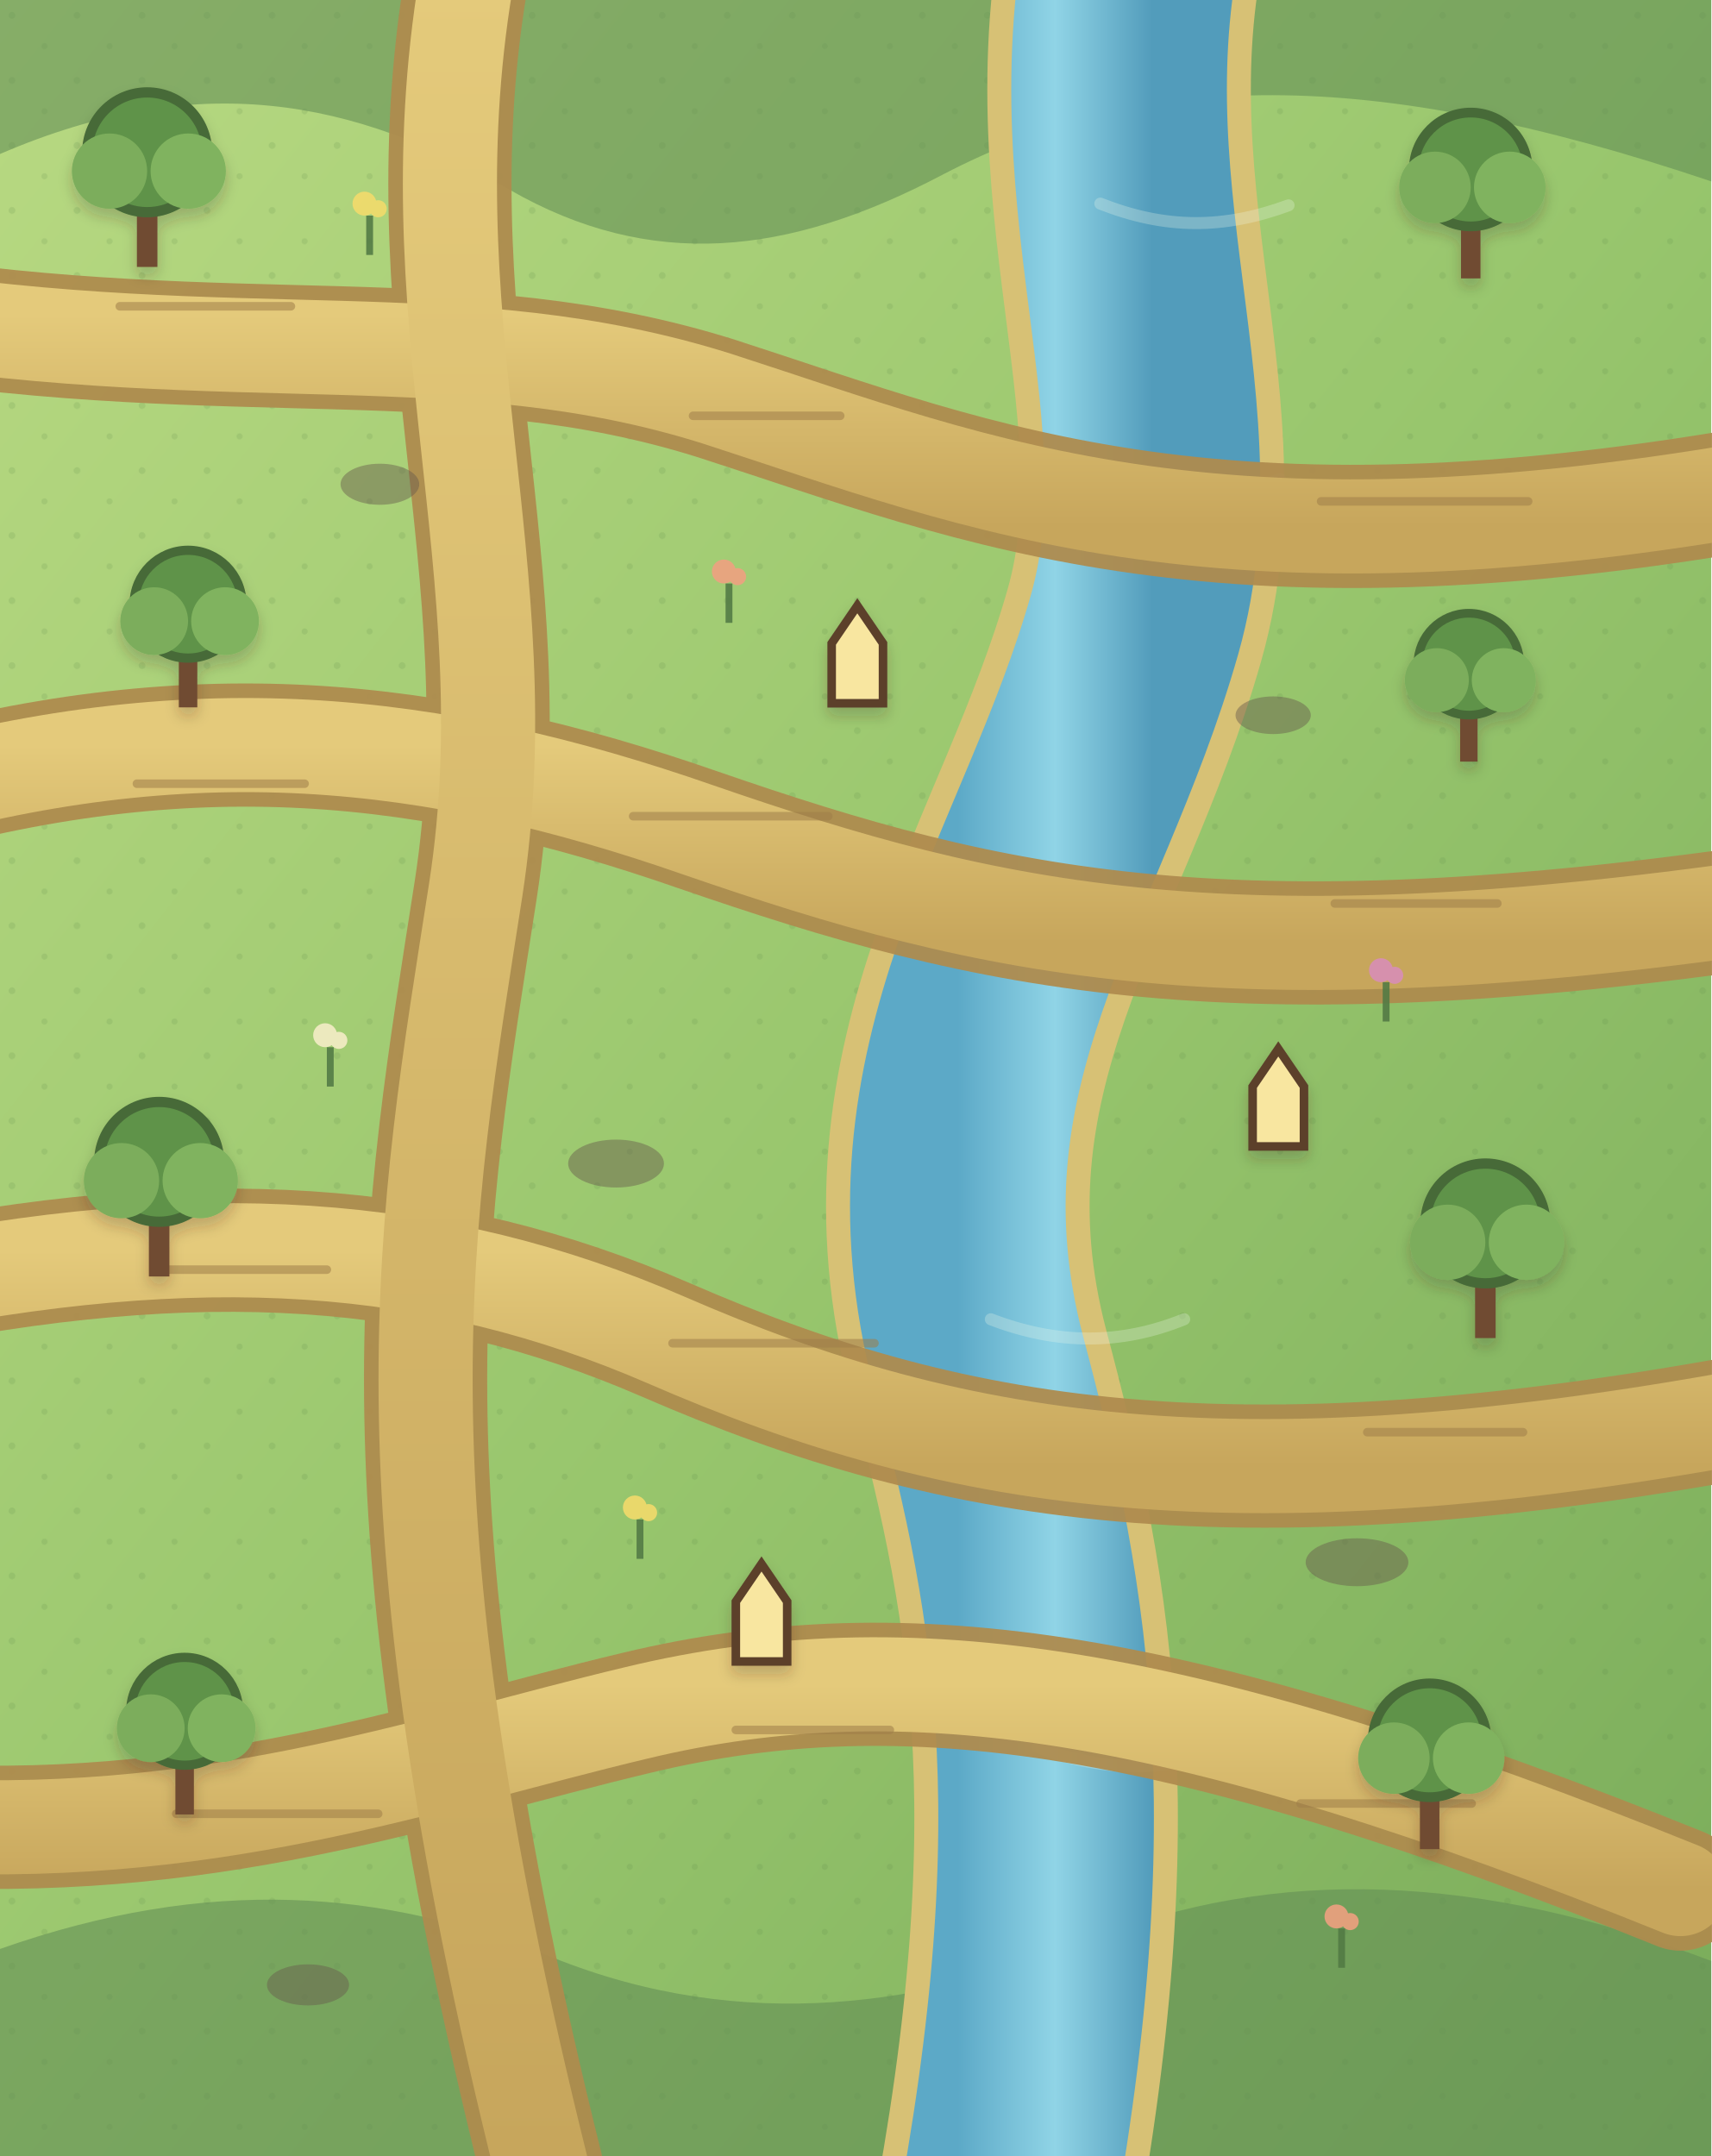
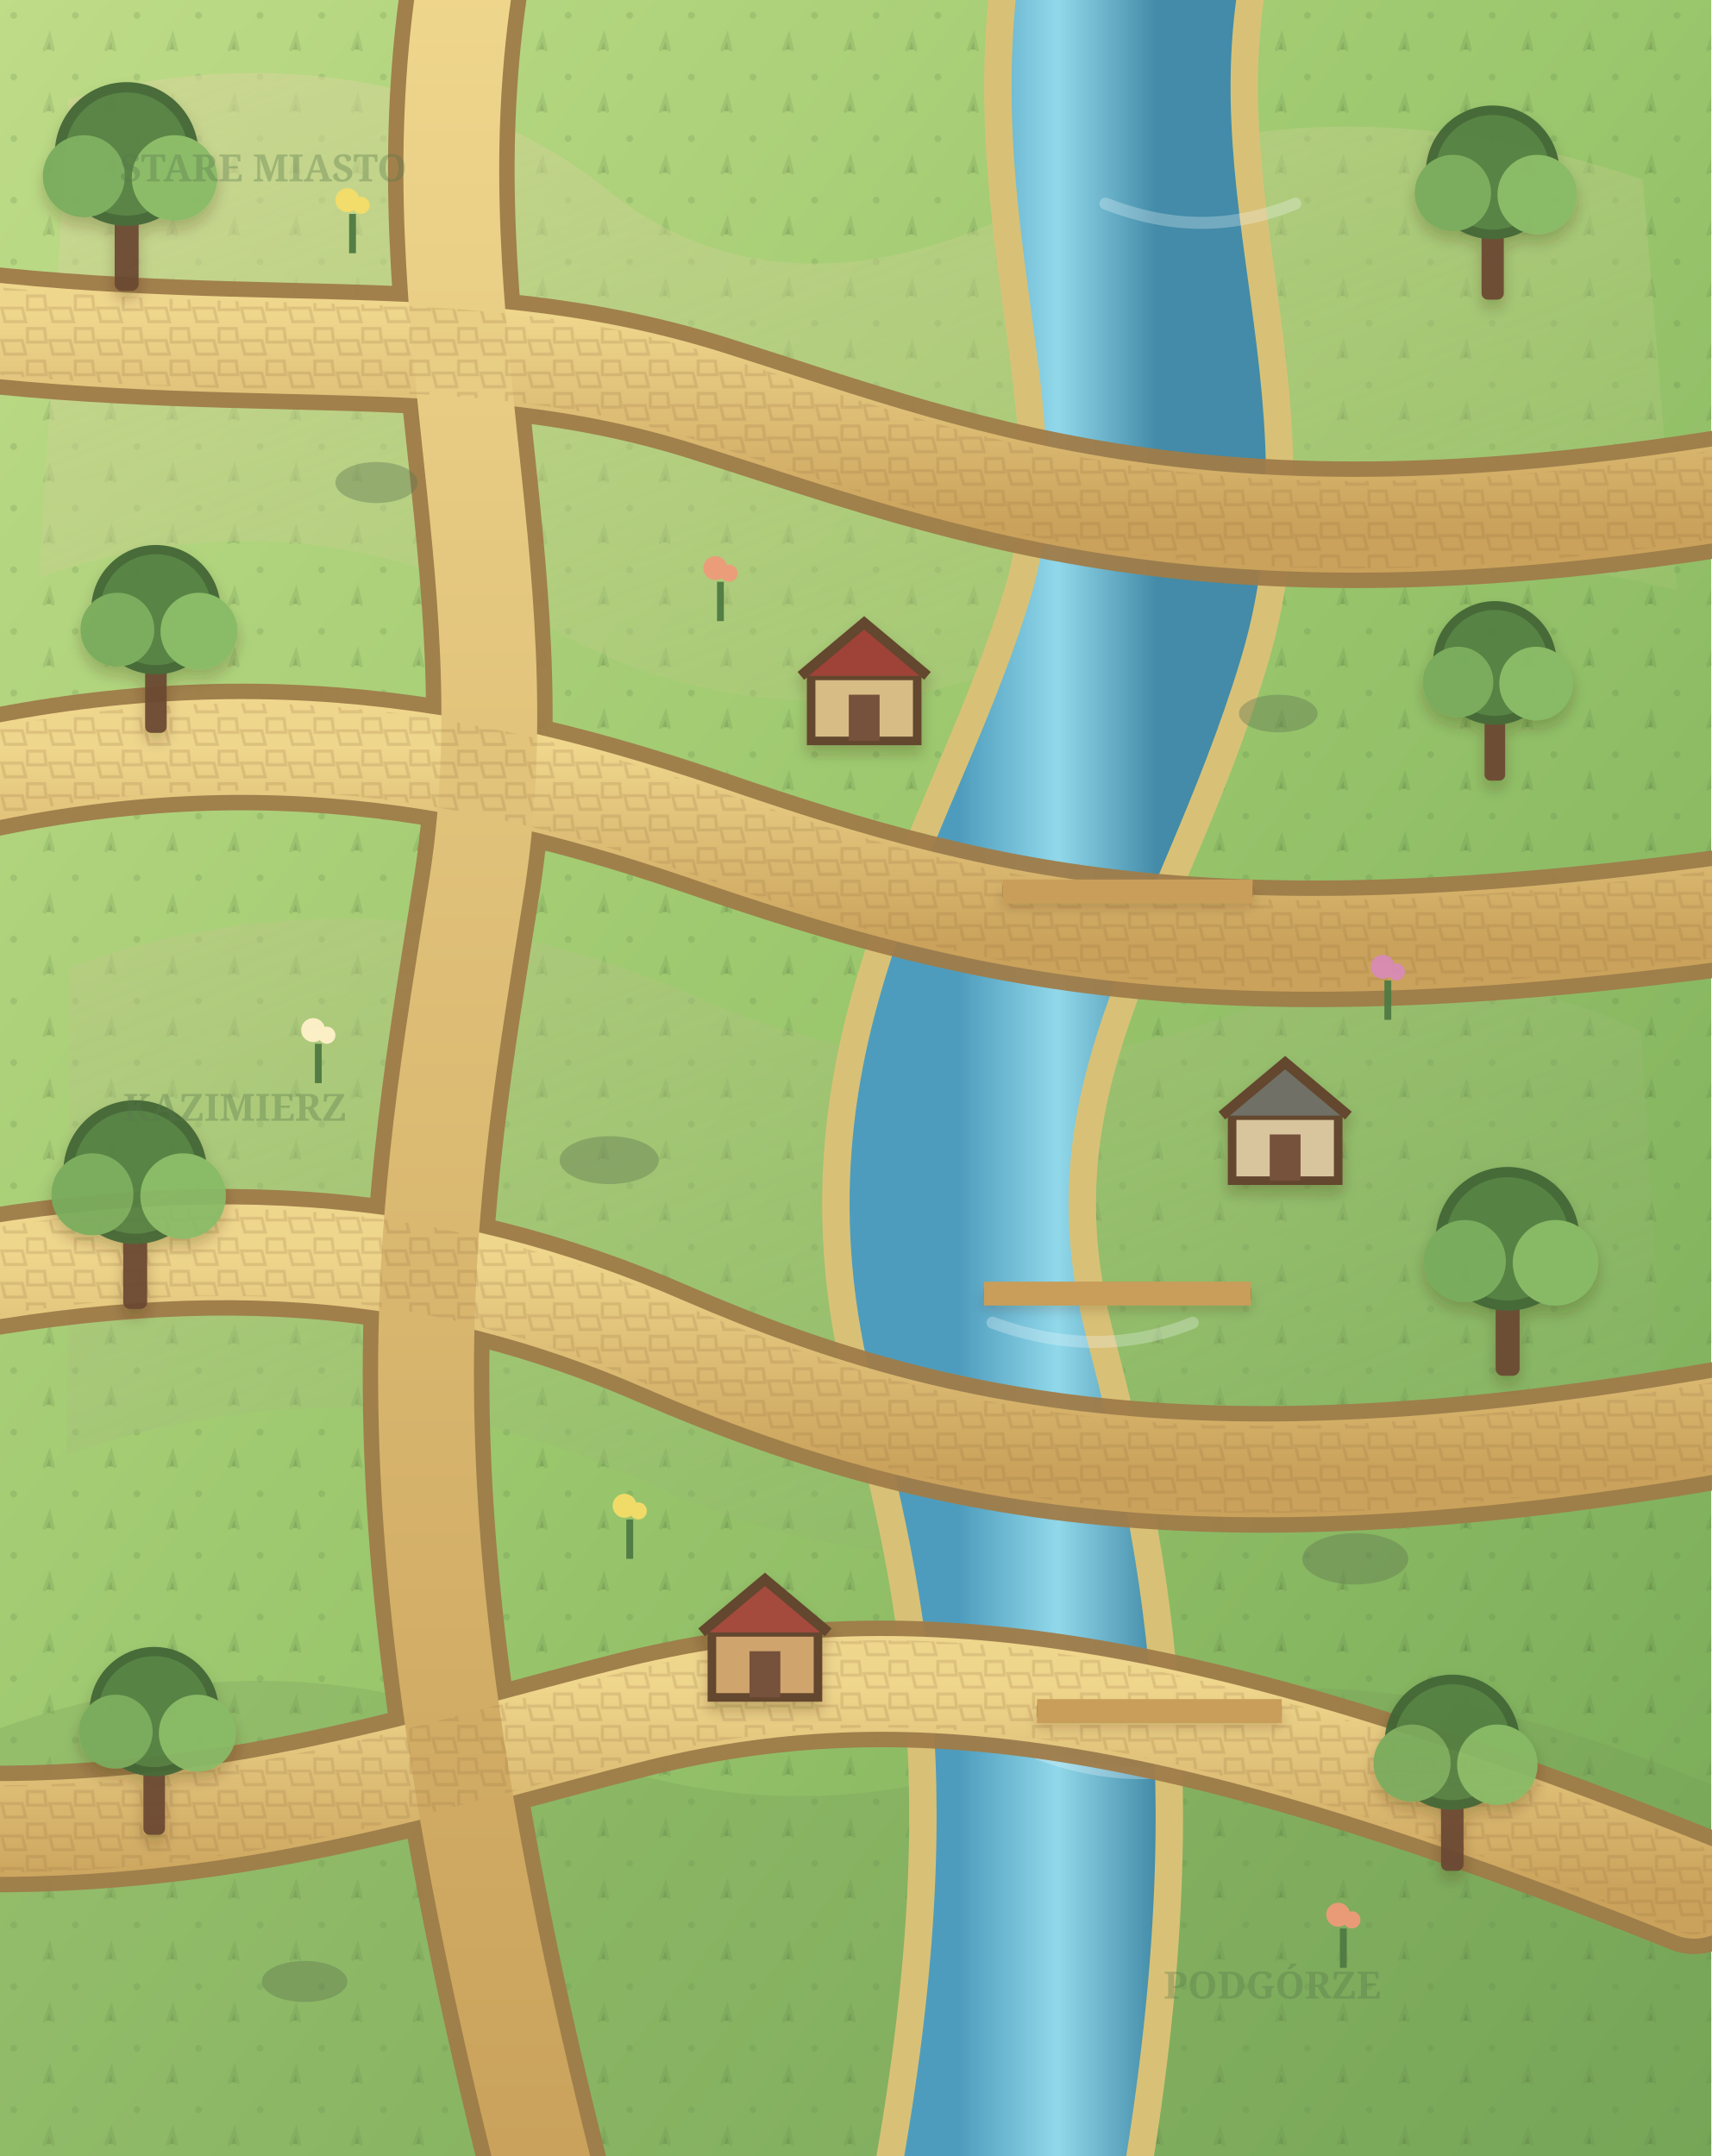
<svg xmlns="http://www.w3.org/2000/svg" viewBox="0 0 1000 1260" preserveAspectRatio="none">
  <defs>
-     <linearGradient id="g" x1="0" y1="0" x2="1" y2="1">
-       <stop offset="0" stop-color="#b8d982" />
-       <stop offset=".52" stop-color="#98c66d" />
-       <stop offset="1" stop-color="#79ab5a" />
+     <linearGradient id="grass" x1="0" y1="0" x2="1" y2="1">
+       <stop offset="0" stop-color="#bfdc88" />
+       <stop offset=".48" stop-color="#9bc76d" />
+       <stop offset="1" stop-color="#77a957" />
    </linearGradient>
-     <linearGradient id="w" x1="0" y1="0" x2="1" y2="0">
-       <stop offset="0" stop-color="#5ca9c7" />
-       <stop offset=".5" stop-color="#90d4e6" />
-       <stop offset="1" stop-color="#529cbb" />
+     <linearGradient id="water" x1="0" y1="0" x2="1" y2="0">
+       <stop offset="0" stop-color="#4e9cbd" />
+       <stop offset=".5" stop-color="#91d8ea" />
+       <stop offset="1" stop-color="#438ba8" />
    </linearGradient>
-     <linearGradient id="p" x1="0" y1="0" x2="0" y2="1">
-       <stop offset="0" stop-color="#e4ca7b" />
-       <stop offset="1" stop-color="#c7a65c" />
+     <linearGradient id="road" x1="0" y1="0" x2="0" y2="1">
+       <stop offset="0" stop-color="#efd68d" />
+       <stop offset="1" stop-color="#caa25b" />
    </linearGradient>
-     <filter id="s">
-       <feDropShadow dx="0" dy="5" stdDeviation="4" flood-color="#3d2b1f" flood-opacity=".22" />
+     <linearGradient id="oldTown" x1="0" y1="0" x2="1" y2="1">
+       <stop offset="0" stop-color="#d7d69a" stop-opacity=".6" />
+       <stop offset="1" stop-color="#adc47a" stop-opacity=".22" />
+     </linearGradient>
+     <linearGradient id="kaz" x1="0" y1="0" x2="1" y2="1">
+       <stop offset="0" stop-color="#c1c989" stop-opacity=".46" />
+       <stop offset="1" stop-color="#82ae67" stop-opacity=".18" />
+     </linearGradient>
+     <filter id="shadow" x="-30%" y="-30%" width="170%" height="180%">
+       <feDropShadow dx="0" dy="5" stdDeviation="4" flood-color="#352419" flood-opacity=".24" />
    </filter>
-     <pattern id="grassDots" width="38" height="38" patternUnits="userSpaceOnUse">
-       <circle cx="7" cy="9" r="2" fill="#638f50" opacity=".18" />
-       <circle cx="26" cy="27" r="1.8" fill="#4f7a43" opacity=".14" />
+     <pattern id="grassDots" width="36" height="36" patternUnits="userSpaceOnUse">
+       <circle cx="8" cy="9" r="2" fill="#527b45" opacity=".18" />
+       <path d="M26 29l3-8 2 8" stroke="#4a743e" stroke-width="2" opacity=".15" stroke-linecap="round" />
+     </pattern>
+     <pattern id="cobble" width="28" height="19" patternUnits="userSpaceOnUse">
+       <path d="M1 9h12l2 8H3zm15-7h10l1 8H16z" fill="none" stroke="#967244" stroke-width="1.8" opacity=".28" />
    </pattern>
  </defs>
-   <rect width="1000" height="1260" fill="url(#g)" />
+   <rect width="1000" height="1260" fill="url(#grass)" />
  <rect width="1000" height="1260" fill="url(#grassDots)" />
-   <g opacity=".58" fill="#638d55">
-     <path d="M0 90C116 40 207 58 298 111c82 47 162 39 253-9 117-61 247-64 449 4V0H0z" />
-     <path d="M0 1139c122-43 224-35 323 5 112 45 219 28 313-10 110-44 229-39 364 12v114H0z" />
+   <path d="M40 58C163 23 281 51 355 111c70 57 160 55 249 8 110-58 230-57 356-14l20 240c-146-35-251-22-344 26-102 52-217 53-318-6-98-57-195-61-295-28z" fill="url(#oldTown)" />
+   <path d="M41 565c137-49 262-28 367 18 108 47 209 46 303 13 98-34 185-25 248 7l15 255c-105-25-191-20-280 18-107 45-208 41-315-9-110-51-218-59-340-17z" fill="url(#kaz)" />
+   <path d="M0 1010c115-41 218-35 317 8 105 45 211 40 303-2 102-46 222-39 380 27v217H0z" fill="#729c58" opacity=".26" />
+   <path d="M675-80c-57 179 31 306-11 446-45 150-137 255-91 432 38 145 61 279 4 548" fill="none" stroke="#d8c176" stroke-width="160" />
+   <path d="M675-80c-57 179 31 306-11 446-45 150-137 255-91 432 38 145 61 279 4 548" fill="none" stroke="url(#water)" stroke-width="128" />
+   <g fill="none" stroke="#f4fdff" stroke-width="7" stroke-linecap="round" opacity=".28">
+     <path d="M646 119c39 15 74 15 111 0" />
+     <path d="M641 283c40 15 75 15 111 0" />
+     <path d="M593 531c39 16 76 16 114 0" />
+     <path d="M580 773c41 15 80 15 117 0" />
+     <path d="M607 1025c41 15 79 15 119 0" />
  </g>
-   <path d="M673-80c-54 177 28 311-10 445-42 148-137 257-91 432 38 143 62 274 7 543" fill="none" stroke="#d7c175" stroke-width="154" />
-   <path d="M673-80c-54 177 28 311-10 445-42 148-137 257-91 432 38 143 62 274 7 543" fill="none" stroke="url(#w)" stroke-width="126" />
-   <g fill="none" stroke="#eef9e9" stroke-width="7" stroke-linecap="round" opacity=".27">
-     <path d="M643 119c38 15 72 15 110 1" />
-     <path d="M640 279c38 15 72 15 108 1" />
-     <path d="M591 536c39 15 74 14 111 0" />
-     <path d="M579 771c39 15 76 15 113 0" />
-     <path d="M606 1021c40 15 77 15 114 0" />
+   <g fill="none" stroke="#9f7c48" stroke-width="74" stroke-linecap="round" opacity=".95">
+     <path d="M-75 184c213 33 338 1 490 49 155 49 301 111 651 45" />
+     <path d="M-72 468c183-52 327-35 482 18 174 60 314 92 663 38" />
+     <path d="M-72 756c189-41 326-29 461 30 171 74 344 102 685 34" />
+     <path d="M-61 1067c181 12 310-35 435-66 162-39 325-13 616 104" />
+     <path d="M274-24c-35 201 33 354 5 539-31 195-62 350 39 753" />
  </g>
-   <g fill="none" stroke="#ae8b4e" stroke-width="72" stroke-linecap="round" opacity=".94">
-     <path d="M-70 184c210 33 340 2 489 49 155 50 294 112 641 46" />
-     <path d="M-70 468c181-53 323-37 478 17 171 59 312 93 660 39" />
-     <path d="M-70 754c188-39 325-29 459 29 170 74 341 104 682 35" />
-     <path d="M-60 1066c180 12 306-35 432-65 158-38 320-14 610 103" />
-     <path d="M274-20c-37 205 33 352 4 540-30 193-61 348 39 749" />
+   <g fill="none" stroke="url(#road)" stroke-width="56" stroke-linecap="round">
+     <path d="M-75 184c213 33 338 1 490 49 155 49 301 111 651 45" />
+     <path d="M-72 468c183-52 327-35 482 18 174 60 314 92 663 38" />
+     <path d="M-72 756c189-41 326-29 461 30 171 74 344 102 685 34" />
+     <path d="M-61 1067c181 12 310-35 435-66 162-39 325-13 616 104" />
+     <path d="M274-24c-35 201 33 354 5 539-31 195-62 350 39 753" />
  </g>
-   <g fill="none" stroke="url(#p)" stroke-width="55" stroke-linecap="round">
-     <path d="M-70 184c210 33 340 2 489 49 155 50 294 112 641 46" />
-     <path d="M-70 468c181-53 323-37 478 17 171 59 312 93 660 39" />
-     <path d="M-70 754c188-39 325-29 459 29 170 74 341 104 682 35" />
-     <path d="M-60 1066c180 12 306-35 432-65 158-38 320-14 610 103" />
-     <path d="M274-20c-37 205 33 352 4 540-30 193-61 348 39 749" />
+   <g fill="none" stroke="url(#cobble)" stroke-width="51" stroke-linecap="round" opacity=".74">
+     <path d="M-75 184c213 33 338 1 490 49 155 49 301 111 651 45" />
+     <path d="M-72 468c183-52 327-35 482 18 174 60 314 92 663 38" />
+     <path d="M-72 756c189-41 326-29 461 30 171 74 344 102 685 34" />
+     <path d="M-61 1067c181 12 310-35 435-66 162-39 325-13 616 104" />
  </g>
-   <g opacity=".55" stroke="#9e7d48" stroke-width="5" stroke-linecap="round">
-     <path d="M70 179h100M405 243h86M772 293h121M80 458h98M370 477h114M780 528h95M97 742h94M393 785h118M799 837h91M103 1060h118M430 1011h90M760 1054h100" />
-   </g>
-   <g filter="url(#s)">
-     <g transform="translate(55 50)">
-       <rect x="25" y="58" width="12" height="48" fill="#704b33" />
-       <circle cx="31" cy="39" r="35" fill="#5f9348" stroke="#466b38" stroke-width="6" />
-       <circle cx="9" cy="50" r="22" fill="#7bad5c" />
-       <circle cx="55" cy="50" r="22" fill="#80b35f" />
+   <g filter="url(#shadow)" opacity=".94">
+     <g transform="translate(35 43)">
+       <rect x="32" y="72" width="14" height="55" rx="4" fill="#6b4730" />
+       <circle cx="39" cy="47" r="39" fill="#527f42" stroke="#426535" stroke-width="6" />
+       <circle cx="14" cy="60" r="24" fill="#79ab5b" />
+       <circle cx="67" cy="61" r="25" fill="#88ba66" />
    </g>
-     <g transform="translate(830 62) scale(.95)">
-       <rect x="25" y="58" width="12" height="48" fill="#704b33" />
-       <circle cx="31" cy="39" r="35" fill="#5f9348" stroke="#466b38" stroke-width="6" />
-       <circle cx="9" cy="50" r="22" fill="#7bad5c" />
-       <circle cx="55" cy="50" r="22" fill="#80b35f" />
+     <g transform="translate(836 57) scale(.93)">
+       <rect x="32" y="72" width="14" height="55" rx="4" fill="#6b4730" />
+       <circle cx="39" cy="47" r="39" fill="#527f42" stroke="#426535" stroke-width="6" />
+       <circle cx="14" cy="60" r="24" fill="#79ab5b" />
+       <circle cx="67" cy="61" r="25" fill="#88ba66" />
    </g>
-     <g transform="translate(82 318) scale(.9)">
-       <rect x="25" y="58" width="12" height="48" fill="#704b33" />
-       <circle cx="31" cy="39" r="35" fill="#5f9348" stroke="#466b38" stroke-width="6" />
-       <circle cx="9" cy="50" r="22" fill="#7bad5c" />
-       <circle cx="55" cy="50" r="22" fill="#80b35f" />
+     <g transform="translate(56 314) scale(.9)">
+       <rect x="32" y="72" width="14" height="55" rx="4" fill="#6b4730" />
+       <circle cx="39" cy="47" r="39" fill="#527f42" stroke="#426535" stroke-width="6" />
+       <circle cx="14" cy="60" r="24" fill="#79ab5b" />
+       <circle cx="67" cy="61" r="25" fill="#88ba66" />
    </g>
-     <g transform="translate(832 355) scale(.85)">
-       <rect x="25" y="58" width="12" height="48" fill="#704b33" />
-       <circle cx="31" cy="39" r="35" fill="#5f9348" stroke="#466b38" stroke-width="6" />
-       <circle cx="9" cy="50" r="22" fill="#7bad5c" />
-       <circle cx="55" cy="50" r="22" fill="#80b35f" />
+     <g transform="translate(840 347) scale(.86)">
+       <rect x="32" y="72" width="14" height="55" rx="4" fill="#6b4730" />
+       <circle cx="39" cy="47" r="39" fill="#527f42" stroke="#426535" stroke-width="6" />
+       <circle cx="14" cy="60" r="24" fill="#79ab5b" />
+       <circle cx="67" cy="61" r="25" fill="#88ba66" />
    </g>
-     <g transform="translate(62 640)">
-       <rect x="25" y="58" width="12" height="48" fill="#704b33" />
-       <circle cx="31" cy="39" r="35" fill="#5f9348" stroke="#466b38" stroke-width="6" />
-       <circle cx="9" cy="50" r="22" fill="#7bad5c" />
-       <circle cx="55" cy="50" r="22" fill="#80b35f" />
+     <g transform="translate(40 638)">
+       <rect x="32" y="72" width="14" height="55" rx="4" fill="#6b4730" />
+       <circle cx="39" cy="47" r="39" fill="#527f42" stroke="#426535" stroke-width="6" />
+       <circle cx="14" cy="60" r="24" fill="#79ab5b" />
+       <circle cx="67" cy="61" r="25" fill="#88ba66" />
    </g>
-     <g transform="translate(837 676)">
-       <rect x="25" y="58" width="12" height="48" fill="#704b33" />
-       <circle cx="31" cy="39" r="35" fill="#5f9348" stroke="#466b38" stroke-width="6" />
-       <circle cx="9" cy="50" r="22" fill="#7bad5c" />
-       <circle cx="55" cy="50" r="22" fill="#80b35f" />
+     <g transform="translate(842 677)">
+       <rect x="32" y="72" width="14" height="55" rx="4" fill="#6b4730" />
+       <circle cx="39" cy="47" r="39" fill="#527f42" stroke="#426535" stroke-width="6" />
+       <circle cx="14" cy="60" r="24" fill="#79ab5b" />
+       <circle cx="67" cy="61" r="25" fill="#88ba66" />
    </g>
-     <g transform="translate(80 965) scale(.9)">
-       <rect x="25" y="58" width="12" height="48" fill="#704b33" />
-       <circle cx="31" cy="39" r="35" fill="#5f9348" stroke="#466b38" stroke-width="6" />
-       <circle cx="9" cy="50" r="22" fill="#7bad5c" />
-       <circle cx="55" cy="50" r="22" fill="#80b35f" />
+     <g transform="translate(55 958) scale(.9)">
+       <rect x="32" y="72" width="14" height="55" rx="4" fill="#6b4730" />
+       <circle cx="39" cy="47" r="39" fill="#527f42" stroke="#426535" stroke-width="6" />
+       <circle cx="14" cy="60" r="24" fill="#79ab5b" />
+       <circle cx="67" cy="61" r="25" fill="#88ba66" />
    </g>
-     <g transform="translate(806 980) scale(.95)">
-       <rect x="25" y="58" width="12" height="48" fill="#704b33" />
-       <circle cx="31" cy="39" r="35" fill="#5f9348" stroke="#466b38" stroke-width="6" />
-       <circle cx="9" cy="50" r="22" fill="#7bad5c" />
-       <circle cx="55" cy="50" r="22" fill="#80b35f" />
+     <g transform="translate(812 974) scale(.94)">
+       <rect x="32" y="72" width="14" height="55" rx="4" fill="#6b4730" />
+       <circle cx="39" cy="47" r="39" fill="#527f42" stroke="#426535" stroke-width="6" />
+       <circle cx="14" cy="60" r="24" fill="#79ab5b" />
+       <circle cx="67" cy="61" r="25" fill="#88ba66" />
    </g>
  </g>
-   <g fill="#f8e6a0" stroke="#5b402c" stroke-width="5" filter="url(#s)">
-     <path d="M486 376l15-22 15 22v35h-30z" />
-     <path d="M732 635l15-22 15 22v35h-30z" />
-     <path d="M430 936l15-22 15 22v35h-30z" />
-   </g>
-   <g opacity=".88">
-     <g transform="translate(213 119)">
-       <circle r="7" fill="#f4db6b" />
-       <circle cx="8" cy="3" r="5" fill="#f4db6b" />
-       <path d="M3 7v23" stroke="#527944" stroke-width="4" />
+   <g filter="url(#shadow)">
+     <g transform="translate(468 333)">
+       <path d="M6 62h62v38H6z" fill="#d7bc85" stroke="#64462e" stroke-width="5" />
+       <path d="M0 62 37 31l37 31" fill="#9f4338" stroke="#64462e" stroke-width="6" />
+       <rect x="28" y="73" width="18" height="27" fill="#76513b" />
    </g>
-     <g transform="translate(423 334)">
-       <circle r="7" fill="#f0a080" />
-       <circle cx="8" cy="3" r="5" fill="#f0a080" />
-       <path d="M3 7v23" stroke="#527944" stroke-width="4" />
+     <g transform="translate(714 590)">
+       <path d="M6 62h62v38H6z" fill="#d8c49d" stroke="#64462e" stroke-width="5" />
+       <path d="M0 62 37 31l37 31" fill="#6f6f66" stroke="#64462e" stroke-width="6" />
+       <rect x="28" y="73" width="18" height="27" fill="#76513b" />
    </g>
-     <g transform="translate(190 605)">
-       <circle r="7" fill="#f6edc8" />
-       <circle cx="8" cy="3" r="5" fill="#f6edc8" />
-       <path d="M3 7v23" stroke="#527944" stroke-width="4" />
-     </g>
-     <g transform="translate(807 567)">
-       <circle r="7" fill="#d98db8" />
-       <circle cx="8" cy="3" r="5" fill="#d98db8" />
-       <path d="M3 7v23" stroke="#527944" stroke-width="4" />
-     </g>
-     <g transform="translate(371 881)">
-       <circle r="7" fill="#f4db6b" />
-       <circle cx="8" cy="3" r="5" fill="#f4db6b" />
-       <path d="M3 7v23" stroke="#527944" stroke-width="4" />
-     </g>
-     <g transform="translate(781 1120)">
-       <circle r="7" fill="#f0a080" />
-       <circle cx="8" cy="3" r="5" fill="#f0a080" />
-       <path d="M3 7v23" stroke="#527944" stroke-width="4" />
+     <g transform="translate(410 892)">
+       <path d="M6 62h62v38H6z" fill="#cfa46d" stroke="#64462e" stroke-width="5" />
+       <path d="M0 62 37 31l37 31" fill="#a44b3e" stroke="#64462e" stroke-width="6" />
+       <rect x="28" y="73" width="18" height="27" fill="#76513b" />
    </g>
  </g>
-   <g fill="#65584b" opacity=".45">
-     <ellipse cx="222" cy="283" rx="23" ry="12" />
-     <ellipse cx="360" cy="680" rx="28" ry="14" />
-     <ellipse cx="744" cy="418" rx="22" ry="11" />
-     <ellipse cx="793" cy="913" rx="30" ry="14" />
-     <ellipse cx="180" cy="1160" rx="24" ry="12" />
+   <g stroke="#6a4a32" stroke-width="7" fill="none" filter="url(#shadow)">
+     <path d="M586 521h146" />
+     <path d="M575 756h156" />
+     <path d="M606 1000h143" />
+   </g>
+   <g stroke="#c89e5a" stroke-width="14" fill="none">
+     <path d="M586 521h146" />
+     <path d="M575 756h156" />
+     <path d="M606 1000h143" />
+   </g>
+   <g opacity=".95">
+     <g transform="translate(203 117)">
+       <circle r="7" fill="#f5dc69" />
+       <circle cx="8" cy="3" r="5" fill="#f5dc69" />
+       <path d="M3 8v23" stroke="#4f7a42" stroke-width="4" />
+     </g>
+     <g transform="translate(418 332)">
+       <circle r="7" fill="#ee9a7a" />
+       <circle cx="8" cy="3" r="5" fill="#ee9a7a" />
+       <path d="M3 8v23" stroke="#4f7a42" stroke-width="4" />
+     </g>
+     <g transform="translate(183 602)">
+       <circle r="7" fill="#fff0ca" />
+       <circle cx="8" cy="3" r="5" fill="#fff0ca" />
+       <path d="M3 8v23" stroke="#4f7a42" stroke-width="4" />
+     </g>
+     <g transform="translate(808 565)">
+       <circle r="7" fill="#d78bb5" />
+       <circle cx="8" cy="3" r="5" fill="#d78bb5" />
+       <path d="M3 8v23" stroke="#4f7a42" stroke-width="4" />
+     </g>
+     <g transform="translate(365 880)">
+       <circle r="7" fill="#f5dc69" />
+       <circle cx="8" cy="3" r="5" fill="#f5dc69" />
+       <path d="M3 8v23" stroke="#4f7a42" stroke-width="4" />
+     </g>
+     <g transform="translate(782 1119)">
+       <circle r="7" fill="#ee9a7a" />
+       <circle cx="8" cy="3" r="5" fill="#ee9a7a" />
+       <path d="M3 8v23" stroke="#4f7a42" stroke-width="4" />
+     </g>
+   </g>
+   <g fill="#5e7651" opacity=".4">
+     <ellipse cx="220" cy="282" rx="24" ry="12" />
+     <ellipse cx="356" cy="678" rx="29" ry="14" />
+     <ellipse cx="747" cy="417" rx="23" ry="11" />
+     <ellipse cx="792" cy="911" rx="31" ry="15" />
+     <ellipse cx="178" cy="1158" rx="25" ry="12" />
+   </g>
+   <g font-family="Georgia,serif" font-weight="700" font-size="22" fill="#55764a" opacity=".35">
+     <text x="70" y="106">STARE MIASTO</text>
+     <text x="72" y="655">KAZIMIERZ</text>
+     <text x="680" y="1168">PODGÓRZE</text>
  </g>
</svg>
